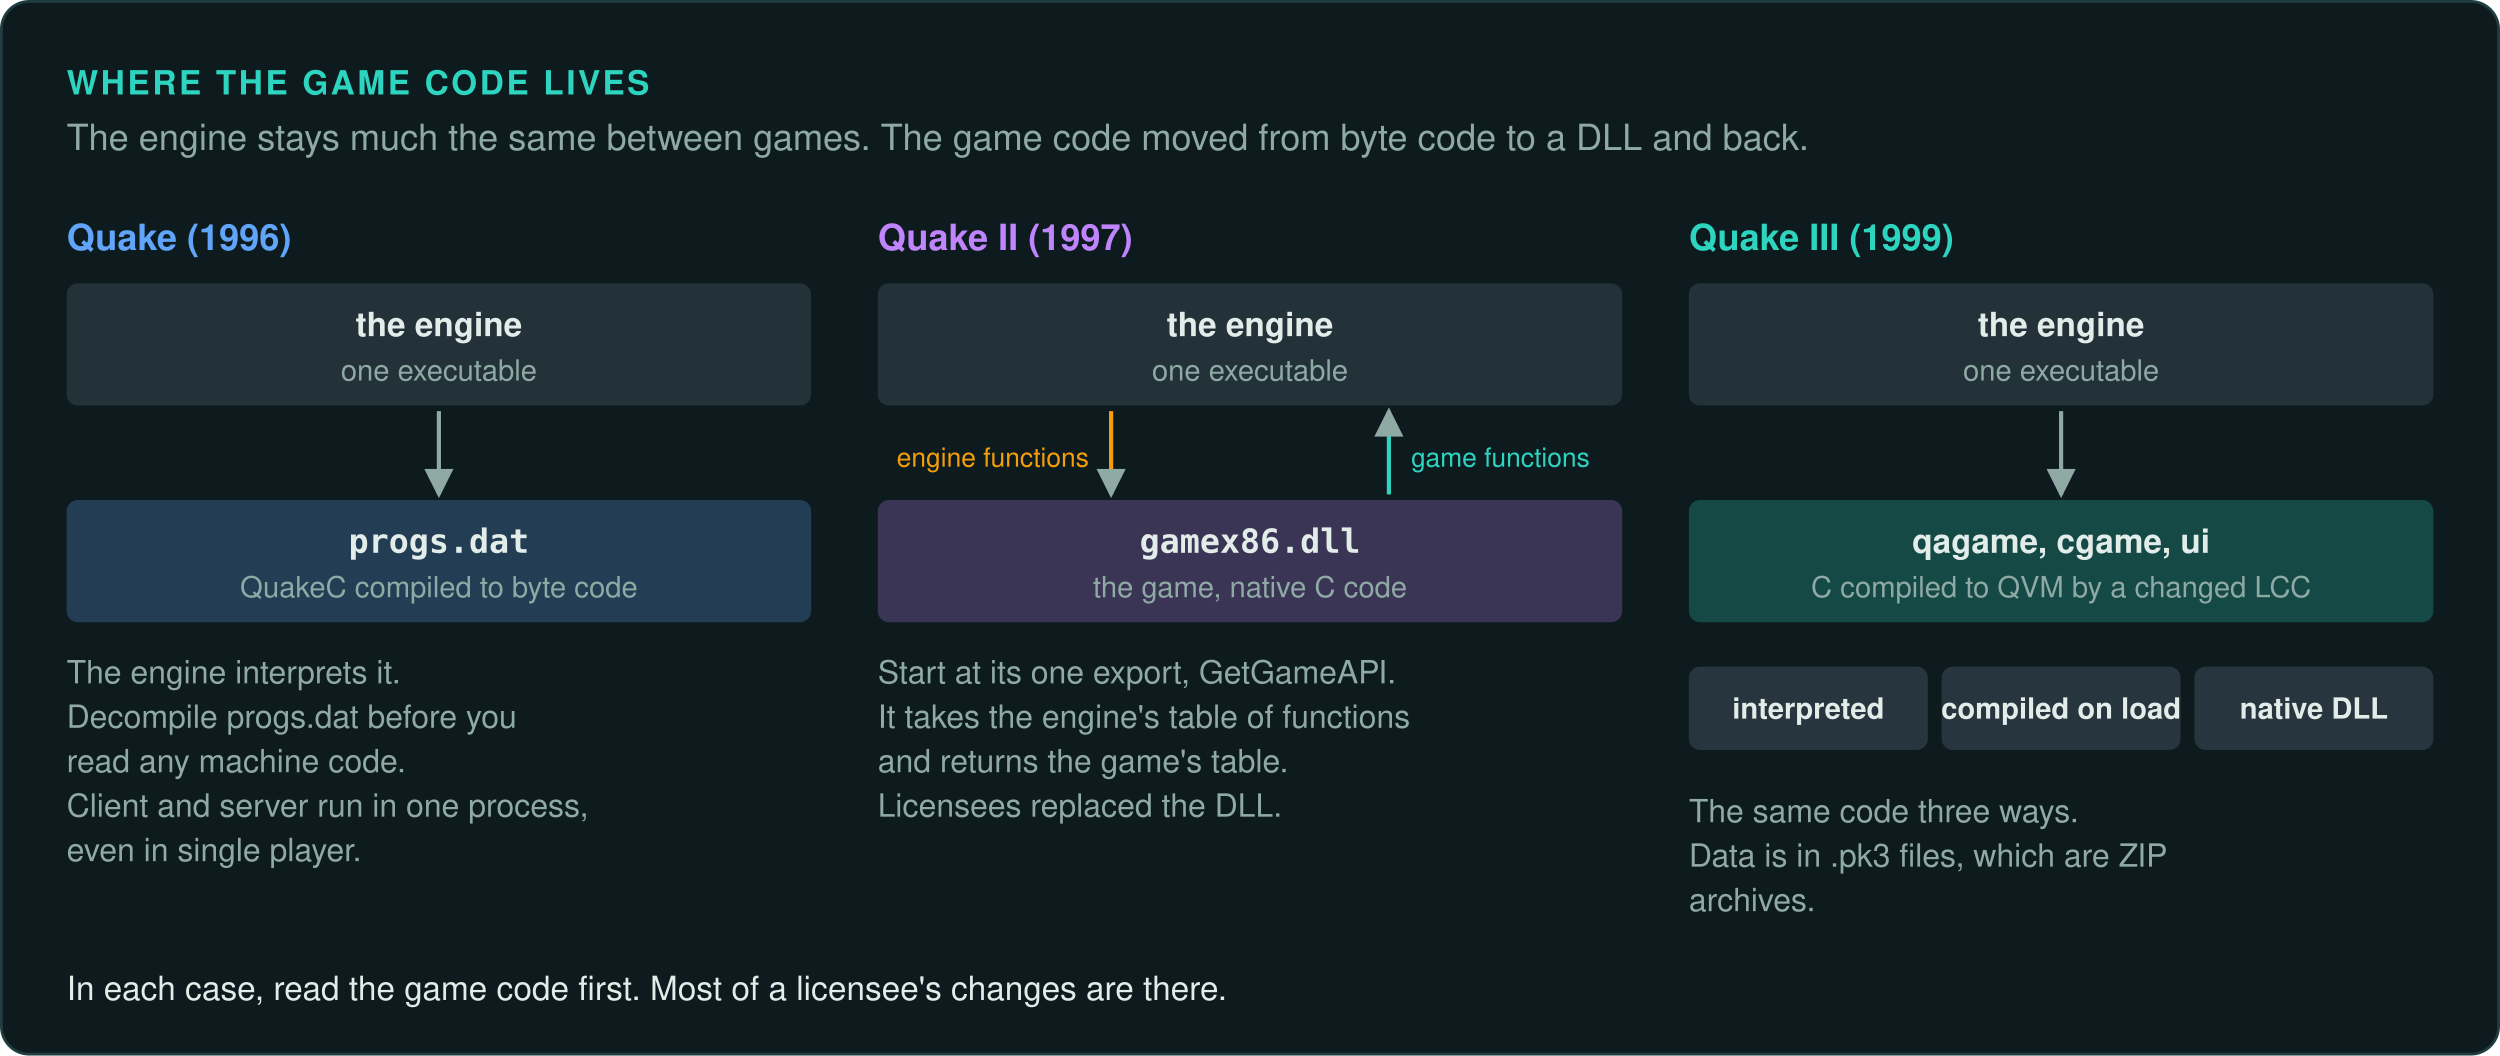
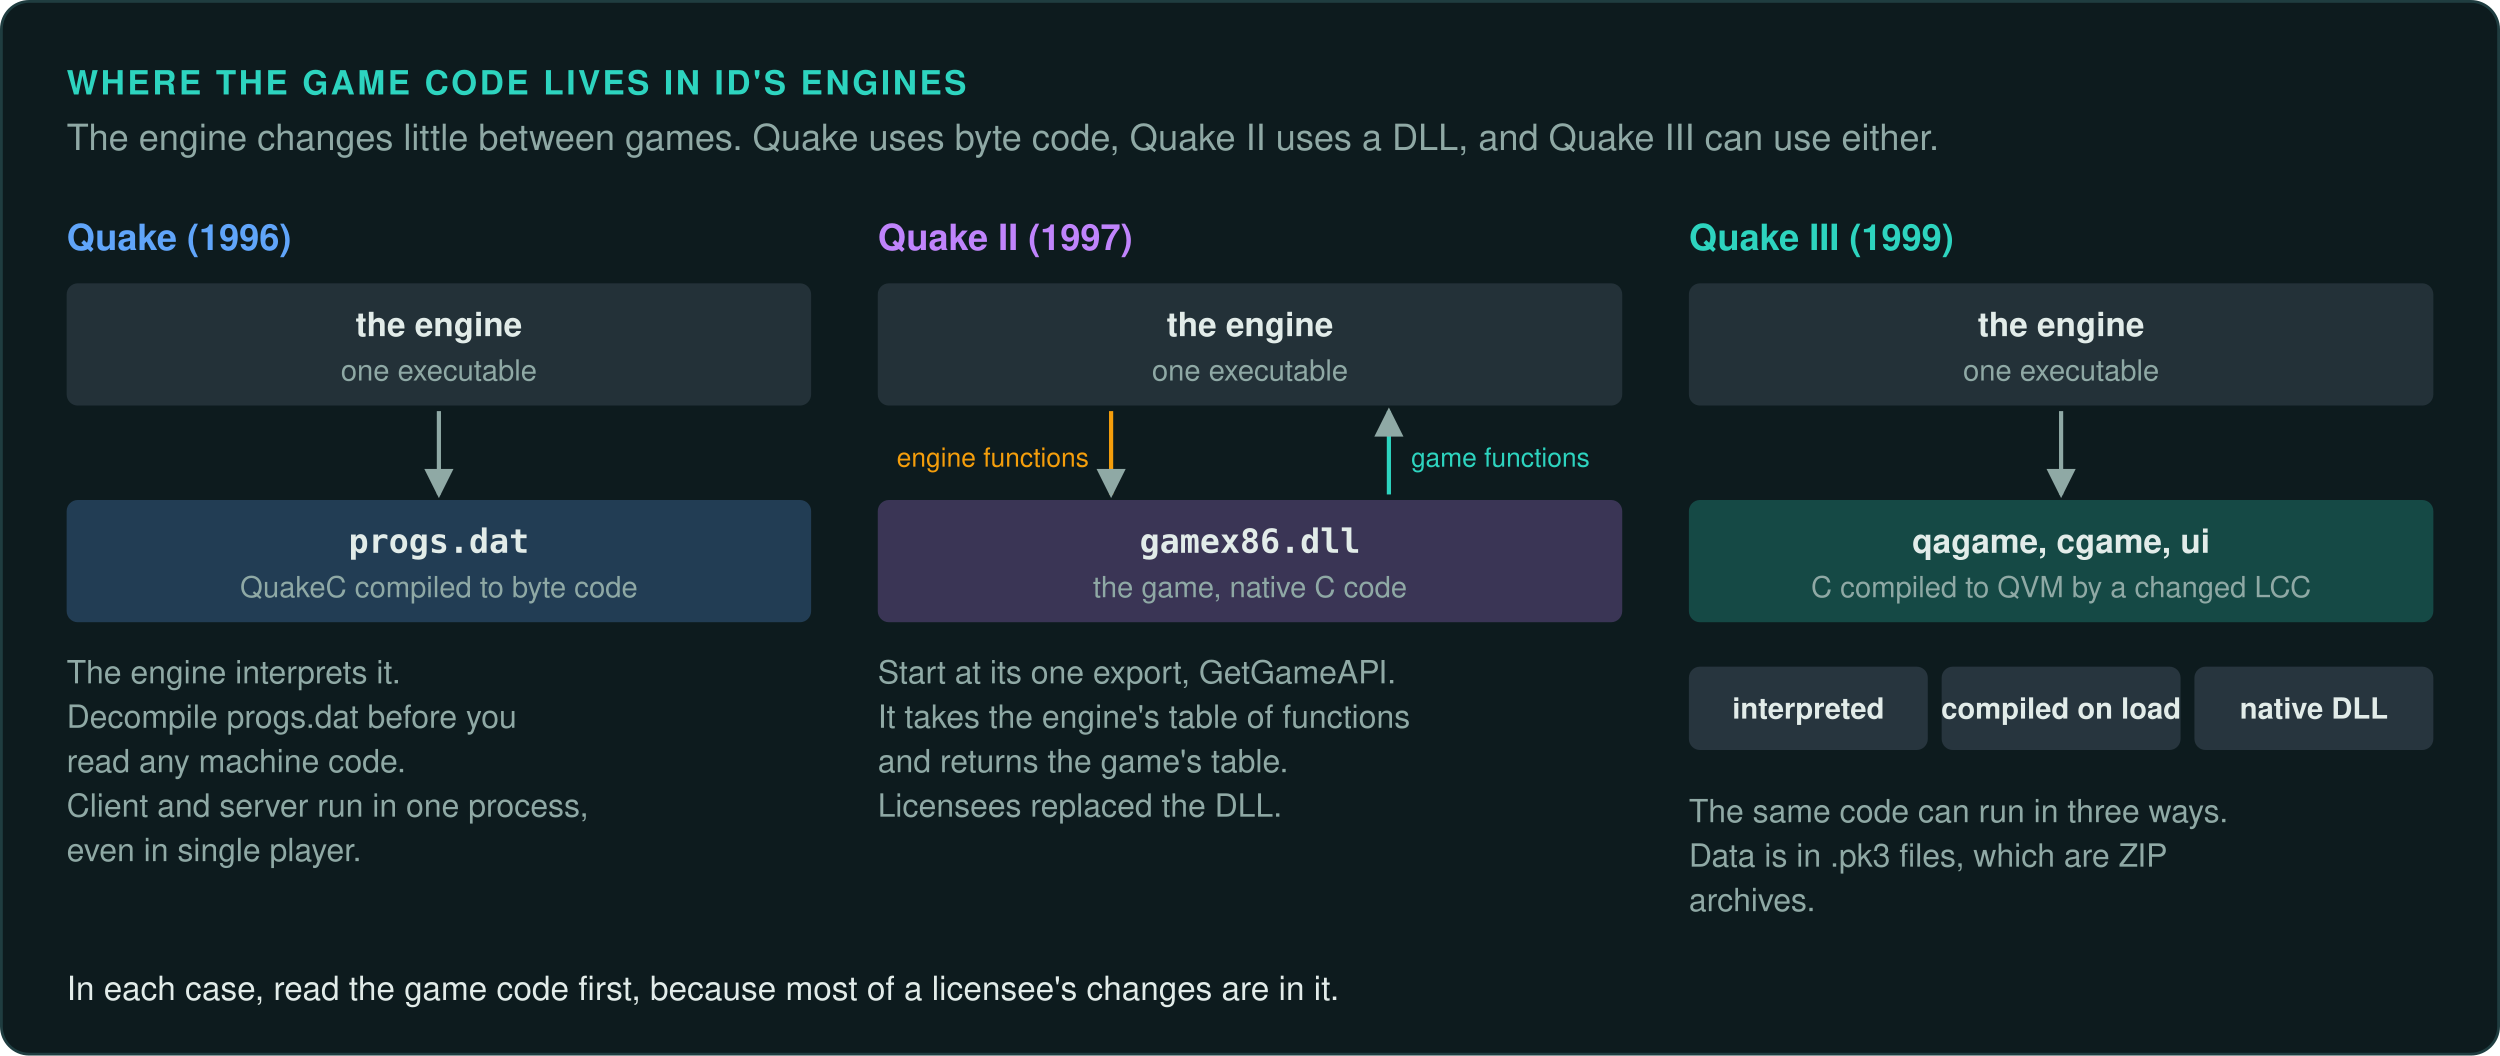
- <svg xmlns="http://www.w3.org/2000/svg" width="900" height="380" viewBox="0 0 900 380" role="img" aria-label="Where the game code lives in id's engines: Quake interprets QuakeC byte code in progs.dat, Quake II calls a native game DLL through tables, and Quake III runs QVM byte code three ways">
+ <svg xmlns="http://www.w3.org/2000/svg" width="900" height="380" viewBox="0 0 900 380" role="img" aria-label="Quake interprets QuakeC byte code in progs.dat. Quake II calls a native game DLL through tables. Quake III runs QVM byte code in three ways">
  <rect x="0.5" y="0.5" width="899" height="379" rx="10" fill="#0d1b1e" stroke="#1f3d40" />
  <defs>
    <marker id="arrow" viewBox="0 0 8 8" refX="7" refY="4" markerWidth="7" markerHeight="7" orient="auto">
      <path d="M0 0L8 4L0 8z" fill="#8fa9a5" />
    </marker>
  </defs>
-   <text x="24.0" y="34.0" font-family="ui-sans-serif, -apple-system, 'Segoe UI', Helvetica, Arial, sans-serif" font-size="12" font-weight="600" fill="#2dd4bf" text-anchor="start" letter-spacing="0.08em">WHERE THE GAME CODE LIVES</text>
-   <text x="24.0" y="54.0" font-family="ui-sans-serif, -apple-system, 'Segoe UI', Helvetica, Arial, sans-serif" font-size="13" font-weight="400" fill="#8fa9a5" text-anchor="start">The engine stays much the same between games. The game code moved from byte code to a DLL and back.</text>
+   <text x="24.0" y="34.0" font-family="ui-sans-serif, -apple-system, 'Segoe UI', Helvetica, Arial, sans-serif" font-size="12" font-weight="600" fill="#2dd4bf" text-anchor="start" letter-spacing="0.08em">WHERE THE GAME CODE LIVES IN ID'S ENGINES</text>
+   <text x="24.0" y="54.0" font-family="ui-sans-serif, -apple-system, 'Segoe UI', Helvetica, Arial, sans-serif" font-size="13" font-weight="400" fill="#8fa9a5" text-anchor="start">The engine changes little between games. Quake uses byte code, Quake II uses a DLL, and Quake III can use either.</text>
  <text x="24.0" y="90.0" font-family="ui-sans-serif, -apple-system, 'Segoe UI', Helvetica, Arial, sans-serif" font-size="13" font-weight="600" fill="#60a5fa" text-anchor="start">Quake (1996)</text>
  <rect x="24.0" y="102.0" width="268.0" height="44.0" rx="4" fill="#64748b" stroke="none" fill-opacity="0.25" />
  <text x="158.0" y="121.0" font-family="ui-sans-serif, -apple-system, 'Segoe UI', Helvetica, Arial, sans-serif" font-size="12" font-weight="600" fill="#e2ece9" text-anchor="middle">the engine</text>
  <text x="158.0" y="137.0" font-family="ui-sans-serif, -apple-system, 'Segoe UI', Helvetica, Arial, sans-serif" font-size="10.5" font-weight="400" fill="#8fa9a5" text-anchor="middle">one executable</text>
  <text x="316.0" y="90.0" font-family="ui-sans-serif, -apple-system, 'Segoe UI', Helvetica, Arial, sans-serif" font-size="13" font-weight="600" fill="#c084fc" text-anchor="start">Quake II (1997)</text>
  <rect x="316.0" y="102.0" width="268.0" height="44.0" rx="4" fill="#64748b" stroke="none" fill-opacity="0.25" />
  <text x="450.0" y="121.0" font-family="ui-sans-serif, -apple-system, 'Segoe UI', Helvetica, Arial, sans-serif" font-size="12" font-weight="600" fill="#e2ece9" text-anchor="middle">the engine</text>
  <text x="450.0" y="137.0" font-family="ui-sans-serif, -apple-system, 'Segoe UI', Helvetica, Arial, sans-serif" font-size="10.5" font-weight="400" fill="#8fa9a5" text-anchor="middle">one executable</text>
  <text x="608.0" y="90.0" font-family="ui-sans-serif, -apple-system, 'Segoe UI', Helvetica, Arial, sans-serif" font-size="13" font-weight="600" fill="#2dd4bf" text-anchor="start">Quake III (1999)</text>
  <rect x="608.0" y="102.0" width="268.0" height="44.0" rx="4" fill="#64748b" stroke="none" fill-opacity="0.25" />
  <text x="742.0" y="121.0" font-family="ui-sans-serif, -apple-system, 'Segoe UI', Helvetica, Arial, sans-serif" font-size="12" font-weight="600" fill="#e2ece9" text-anchor="middle">the engine</text>
  <text x="742.0" y="137.0" font-family="ui-sans-serif, -apple-system, 'Segoe UI', Helvetica, Arial, sans-serif" font-size="10.5" font-weight="400" fill="#8fa9a5" text-anchor="middle">one executable</text>
  <path d="M158.0 148.0L158.0 178.0" stroke="#8fa9a5" stroke-width="1.5" fill="none" marker-end="url(#arrow)" />
  <rect x="24.0" y="180.0" width="268.0" height="44.0" rx="4" fill="#60a5fa" stroke="none" fill-opacity="0.25" />
  <text x="158.0" y="199.0" font-family="ui-monospace, SFMono-Regular, Menlo, Consolas, monospace" font-size="12" font-weight="600" fill="#e2ece9" text-anchor="middle">progs.dat</text>
  <text x="158.0" y="215.0" font-family="ui-sans-serif, -apple-system, 'Segoe UI', Helvetica, Arial, sans-serif" font-size="10.5" font-weight="400" fill="#8fa9a5" text-anchor="middle">QuakeC compiled to byte code</text>
  <text x="24.0" y="246.0" font-family="ui-sans-serif, -apple-system, 'Segoe UI', Helvetica, Arial, sans-serif" font-size="11.5" font-weight="400" fill="#8fa9a5" text-anchor="start">The engine interprets it.</text>
  <text x="24.0" y="262.0" font-family="ui-sans-serif, -apple-system, 'Segoe UI', Helvetica, Arial, sans-serif" font-size="11.5" font-weight="400" fill="#8fa9a5" text-anchor="start">Decompile progs.dat before you</text>
  <text x="24.0" y="278.0" font-family="ui-sans-serif, -apple-system, 'Segoe UI', Helvetica, Arial, sans-serif" font-size="11.5" font-weight="400" fill="#8fa9a5" text-anchor="start">read any machine code.</text>
  <text x="24.0" y="294.0" font-family="ui-sans-serif, -apple-system, 'Segoe UI', Helvetica, Arial, sans-serif" font-size="11.5" font-weight="400" fill="#8fa9a5" text-anchor="start">Client and server run in one process,</text>
  <text x="24.0" y="310.0" font-family="ui-sans-serif, -apple-system, 'Segoe UI', Helvetica, Arial, sans-serif" font-size="11.5" font-weight="400" fill="#8fa9a5" text-anchor="start">even in single player.</text>
  <rect x="316.0" y="180.0" width="268.0" height="44.0" rx="4" fill="#c084fc" stroke="none" fill-opacity="0.25" />
  <text x="450.0" y="199.0" font-family="ui-monospace, SFMono-Regular, Menlo, Consolas, monospace" font-size="12" font-weight="600" fill="#e2ece9" text-anchor="middle">gamex86.dll</text>
  <text x="450.0" y="215.0" font-family="ui-sans-serif, -apple-system, 'Segoe UI', Helvetica, Arial, sans-serif" font-size="10.5" font-weight="400" fill="#8fa9a5" text-anchor="middle">the game, native C code</text>
  <path d="M400.0 148.0L400.0 178.0" stroke="#f59e0b" stroke-width="1.5" fill="none" marker-end="url(#arrow)" />
  <path d="M500.0 178.0L500.0 148.0" stroke="#2dd4bf" stroke-width="1.5" fill="none" marker-end="url(#arrow)" />
  <text x="392.0" y="168.0" font-family="ui-sans-serif, -apple-system, 'Segoe UI', Helvetica, Arial, sans-serif" font-size="9.5" font-weight="400" fill="#f59e0b" text-anchor="end">engine functions</text>
  <text x="508.0" y="168.0" font-family="ui-sans-serif, -apple-system, 'Segoe UI', Helvetica, Arial, sans-serif" font-size="9.5" font-weight="400" fill="#2dd4bf" text-anchor="start">game functions</text>
  <text x="316.0" y="246.0" font-family="ui-sans-serif, -apple-system, 'Segoe UI', Helvetica, Arial, sans-serif" font-size="11.5" font-weight="400" fill="#8fa9a5" text-anchor="start">Start at its one export, GetGameAPI.</text>
  <text x="316.0" y="262.0" font-family="ui-sans-serif, -apple-system, 'Segoe UI', Helvetica, Arial, sans-serif" font-size="11.5" font-weight="400" fill="#8fa9a5" text-anchor="start">It takes the engine's table of functions</text>
  <text x="316.0" y="278.0" font-family="ui-sans-serif, -apple-system, 'Segoe UI', Helvetica, Arial, sans-serif" font-size="11.5" font-weight="400" fill="#8fa9a5" text-anchor="start">and returns the game's table.</text>
  <text x="316.0" y="294.0" font-family="ui-sans-serif, -apple-system, 'Segoe UI', Helvetica, Arial, sans-serif" font-size="11.5" font-weight="400" fill="#8fa9a5" text-anchor="start">Licensees replaced the DLL.</text>
  <path d="M742.0 148.0L742.0 178.0" stroke="#8fa9a5" stroke-width="1.5" fill="none" marker-end="url(#arrow)" />
  <rect x="608.0" y="180.0" width="268.0" height="44.0" rx="4" fill="#2dd4bf" stroke="none" fill-opacity="0.25" />
  <text x="742.0" y="199.0" font-family="ui-sans-serif, -apple-system, 'Segoe UI', Helvetica, Arial, sans-serif" font-size="12" font-weight="600" fill="#e2ece9" text-anchor="middle">qagame, cgame, ui</text>
  <text x="742.0" y="215.0" font-family="ui-sans-serif, -apple-system, 'Segoe UI', Helvetica, Arial, sans-serif" font-size="10.5" font-weight="400" fill="#8fa9a5" text-anchor="middle">C compiled to QVM by a changed LCC</text>
  <rect x="608.0" y="240.0" width="86.0" height="30.0" rx="4" fill="#64748b" stroke="none" fill-opacity="0.3" />
  <text x="651.0" y="258.7" font-family="ui-sans-serif, -apple-system, 'Segoe UI', Helvetica, Arial, sans-serif" font-size="10.5" font-weight="600" fill="#e2ece9" text-anchor="middle">interpreted</text>
  <rect x="699.0" y="240.0" width="86.0" height="30.0" rx="4" fill="#64748b" stroke="none" fill-opacity="0.3" />
  <text x="742.0" y="258.7" font-family="ui-sans-serif, -apple-system, 'Segoe UI', Helvetica, Arial, sans-serif" font-size="10.5" font-weight="600" fill="#e2ece9" text-anchor="middle">compiled on load</text>
  <rect x="790.0" y="240.0" width="86.0" height="30.0" rx="4" fill="#64748b" stroke="none" fill-opacity="0.3" />
  <text x="833.0" y="258.7" font-family="ui-sans-serif, -apple-system, 'Segoe UI', Helvetica, Arial, sans-serif" font-size="10.5" font-weight="600" fill="#e2ece9" text-anchor="middle">native DLL</text>
-   <text x="608.0" y="296.0" font-family="ui-sans-serif, -apple-system, 'Segoe UI', Helvetica, Arial, sans-serif" font-size="11.5" font-weight="400" fill="#8fa9a5" text-anchor="start">The same code three ways.</text>
+   <text x="608.0" y="296.0" font-family="ui-sans-serif, -apple-system, 'Segoe UI', Helvetica, Arial, sans-serif" font-size="11.5" font-weight="400" fill="#8fa9a5" text-anchor="start">The same code can run in three ways.</text>
  <text x="608.0" y="312.0" font-family="ui-sans-serif, -apple-system, 'Segoe UI', Helvetica, Arial, sans-serif" font-size="11.5" font-weight="400" fill="#8fa9a5" text-anchor="start">Data is in .pk3 files, which are ZIP</text>
  <text x="608.0" y="328.0" font-family="ui-sans-serif, -apple-system, 'Segoe UI', Helvetica, Arial, sans-serif" font-size="11.5" font-weight="400" fill="#8fa9a5" text-anchor="start">archives.</text>
-   <text x="24.0" y="360.0" font-family="ui-sans-serif, -apple-system, 'Segoe UI', Helvetica, Arial, sans-serif" font-size="12" font-weight="400" fill="#e2ece9" text-anchor="start">In each case, read the game code first. Most of a licensee's changes are there.</text>
+   <text x="24.0" y="360.0" font-family="ui-sans-serif, -apple-system, 'Segoe UI', Helvetica, Arial, sans-serif" font-size="12" font-weight="400" fill="#e2ece9" text-anchor="start">In each case, read the game code first, because most of a licensee's changes are in it.</text>
</svg>
